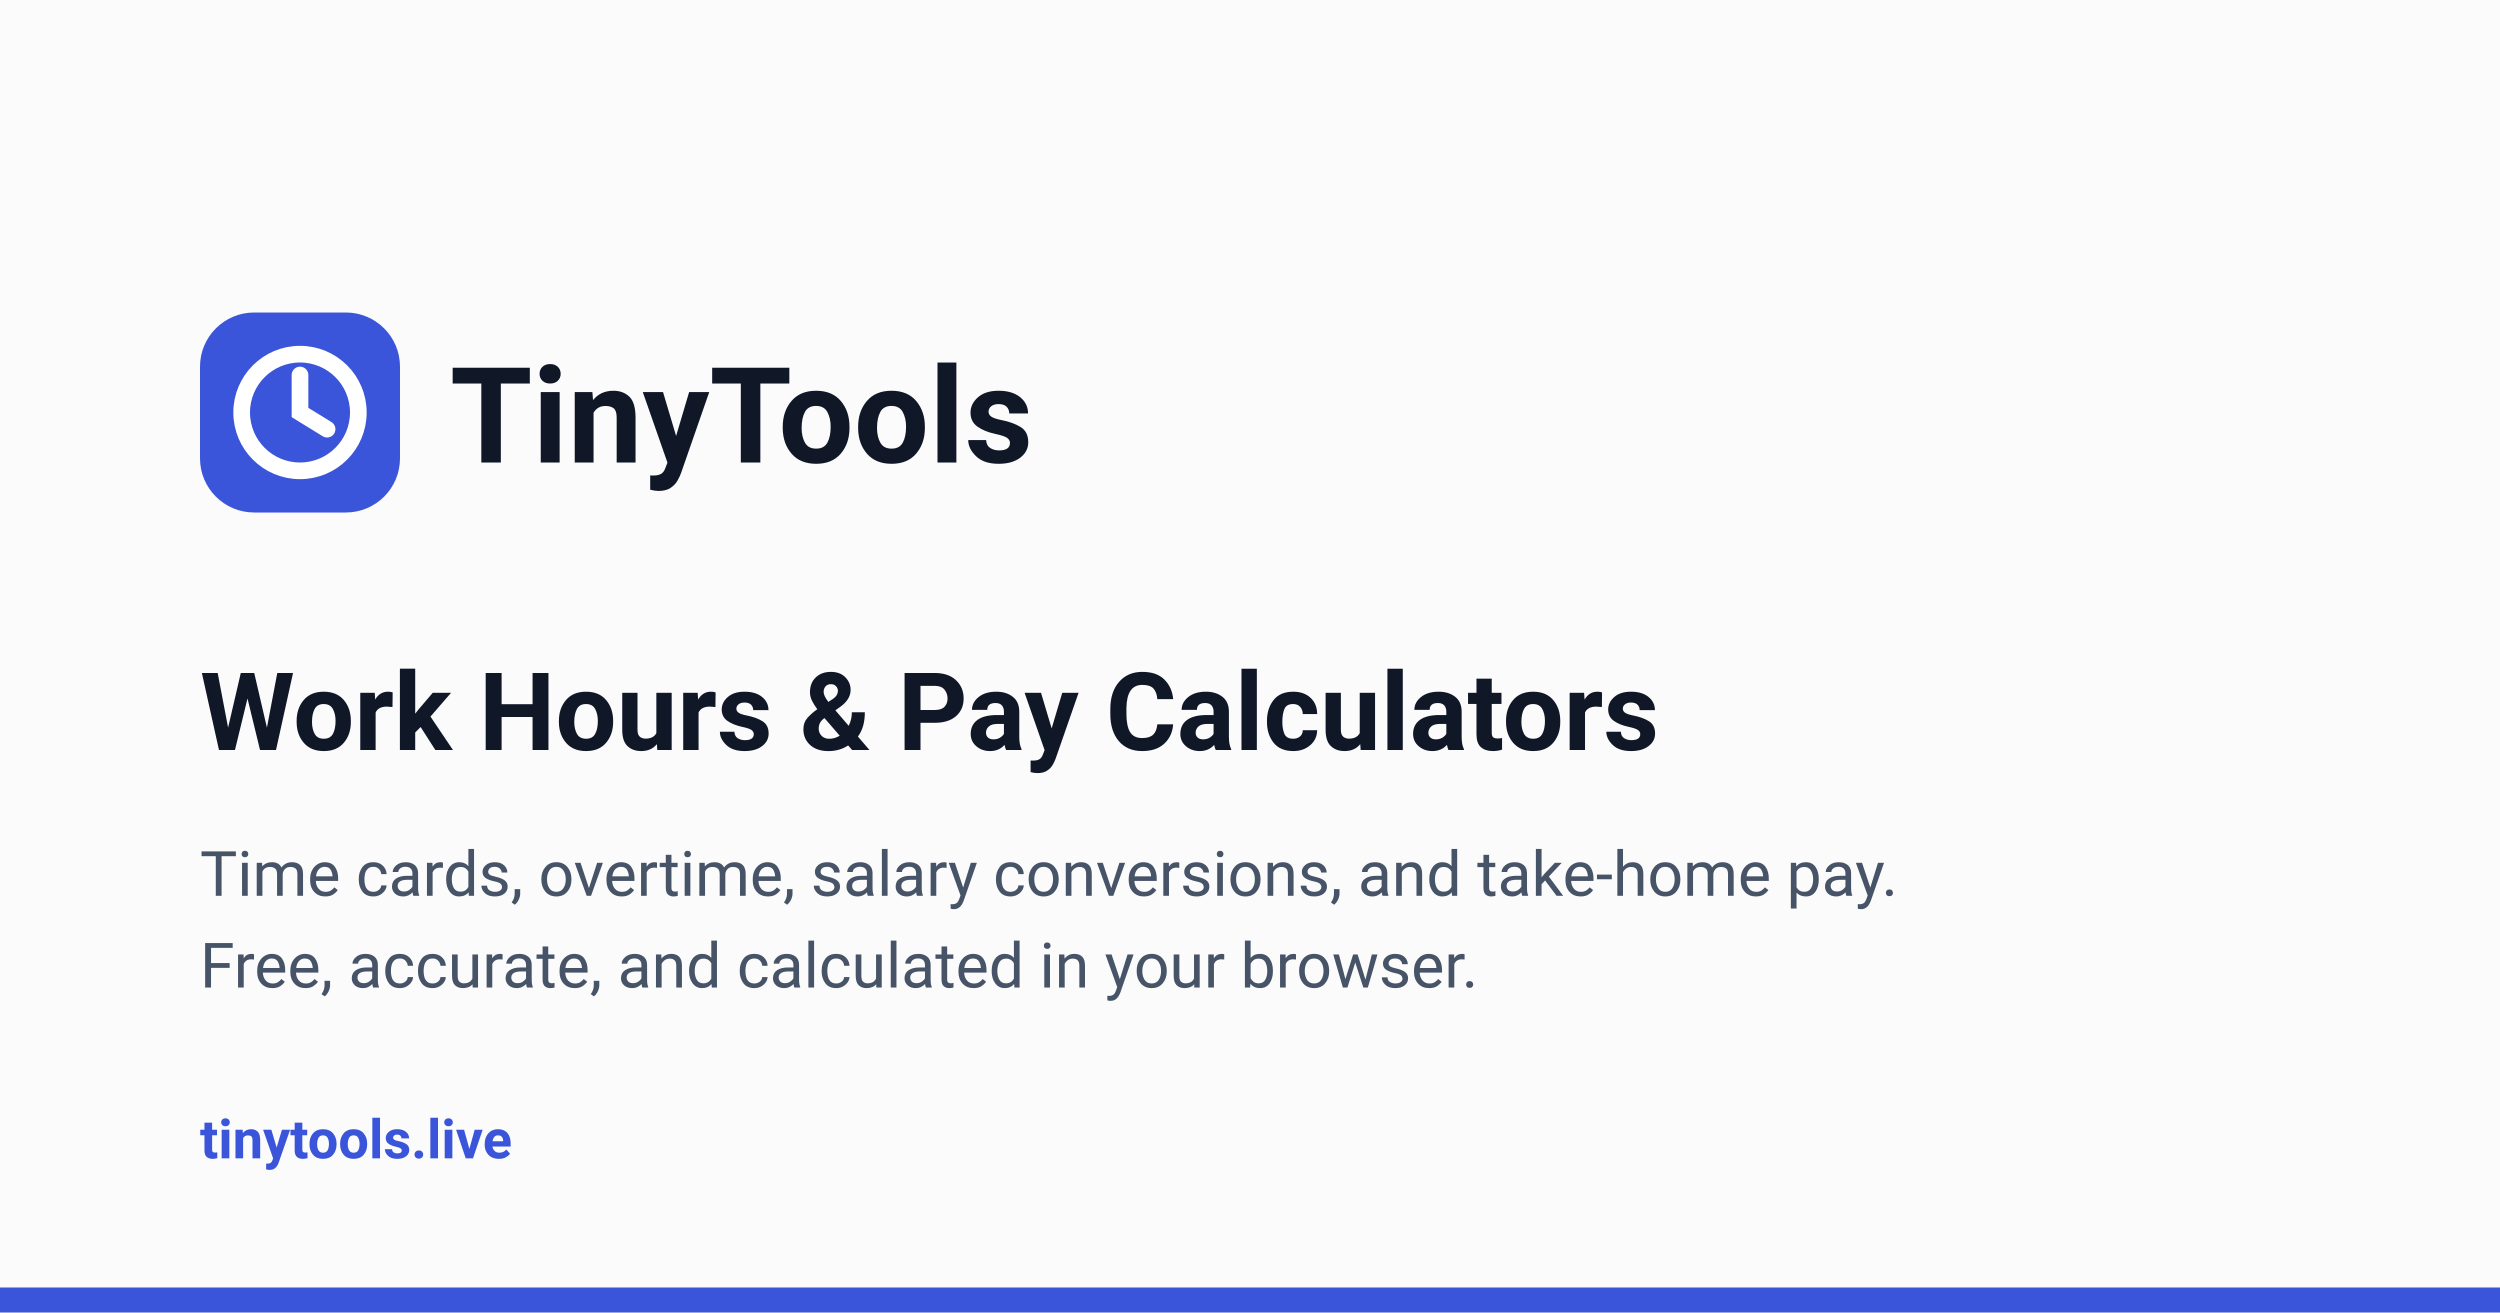
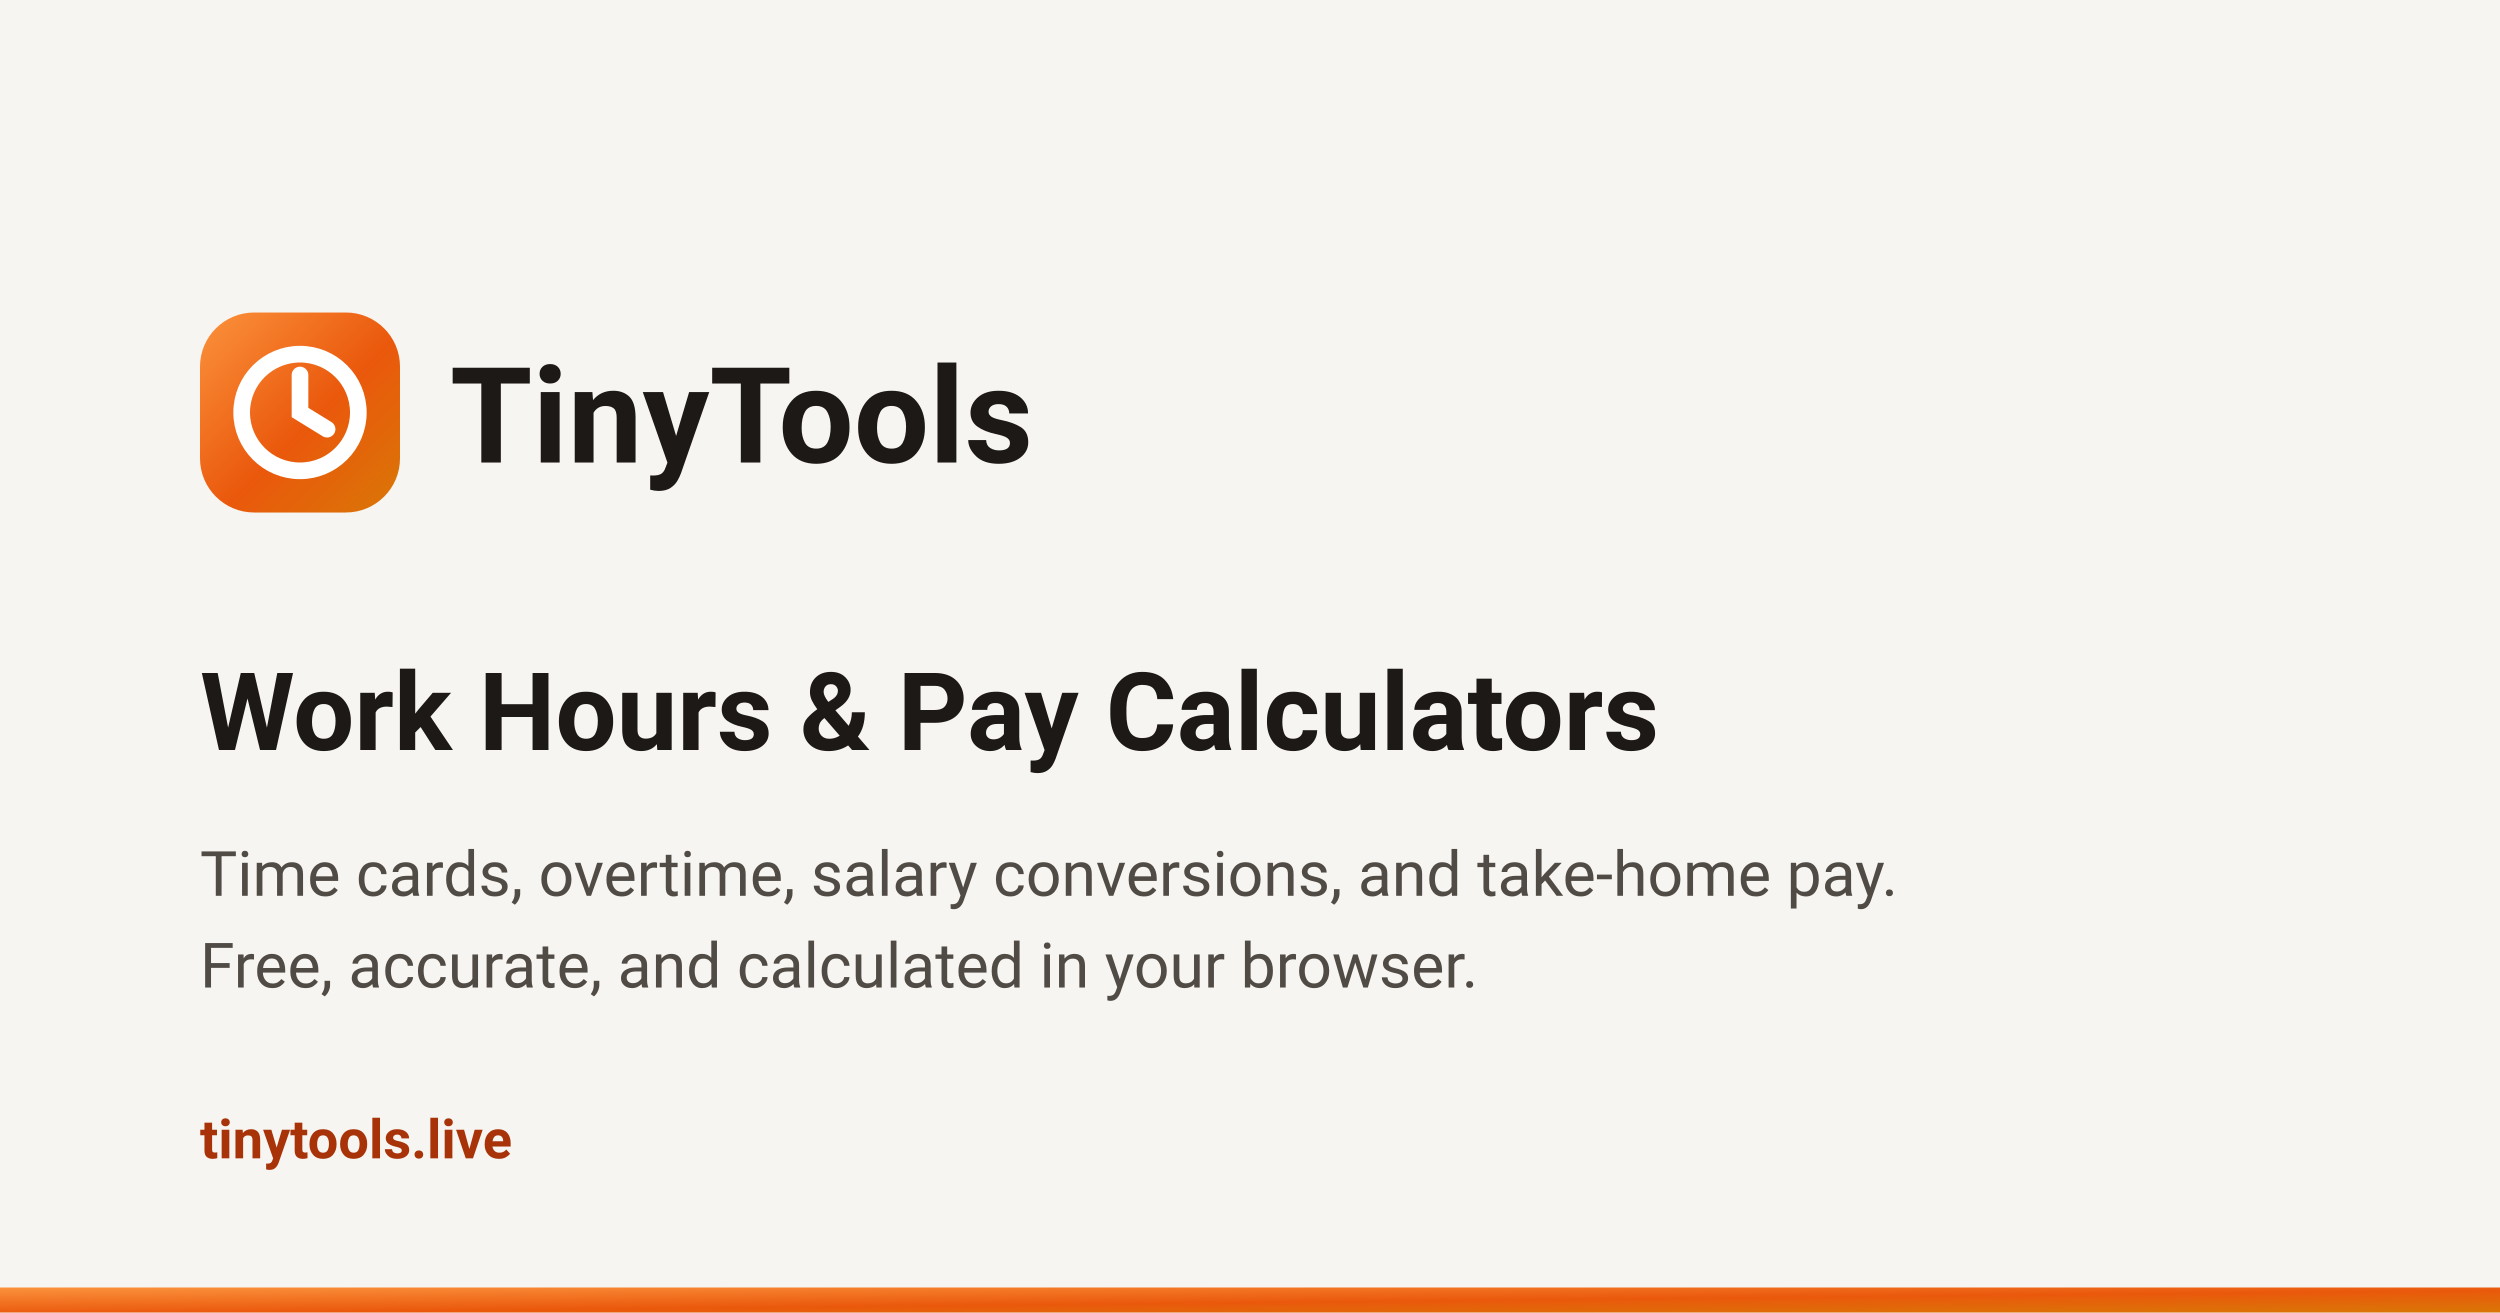
<svg xmlns="http://www.w3.org/2000/svg" width="1200" height="630" viewBox="0 0 1200 630" role="img" aria-label="TinyTools — Work Hours and Pay Calculators">
-   <rect width="1200" height="630" fill="#fbfbfc" />
-   <rect width="1200" height="12" y="618" fill="#3a55d9" />
+   <defs>
+     <linearGradient id="og-accent" x1="0" y1="0" x2="1" y2="1">
+       <stop offset="0" stop-color="#fb923c" />
+       <stop offset="0.55" stop-color="#ea580c" />
+       <stop offset="1" stop-color="#d97706" />
+     </linearGradient>
+   </defs>
+   <rect width="1200" height="630" fill="#f7f5f1" />
+   <rect width="1200" height="12" y="618" fill="url(#og-accent)" />
  <g transform="translate(96,150)">
-     <rect x="0" y="0" width="96" height="96" rx="26" fill="#3a55d9" />
+     <rect x="0" y="0" width="96" height="96" rx="26" fill="url(#og-accent)" />
    <circle cx="48" cy="48" r="28" fill="none" stroke="#ffffff" stroke-width="8" />
    <path d="M48 30v18l13 8" fill="none" stroke="#ffffff" stroke-width="8" stroke-linecap="round" />
  </g>
-   <text x="216" y="222" font-family="-apple-system, Segoe UI, Roboto, Helvetica, Arial, sans-serif" font-size="64" font-weight="700" fill="#101828">TinyTools</text>
-   <text x="96" y="360" font-family="-apple-system, Segoe UI, Roboto, Helvetica, Arial, sans-serif" font-size="52" font-weight="700" fill="#101828">Work Hours &amp; Pay Calculators</text>
-   <text x="96" y="430" font-family="-apple-system, Segoe UI, Roboto, Helvetica, Arial, sans-serif" font-size="30" fill="#475467">Time cards, overtime, salary conversions, and take-home pay.</text>
-   <text x="96" y="474" font-family="-apple-system, Segoe UI, Roboto, Helvetica, Arial, sans-serif" font-size="30" fill="#475467">Free, accurate, and calculated in your browser.</text>
-   <text x="96" y="556" font-family="-apple-system, Segoe UI, Roboto, Helvetica, Arial, sans-serif" font-size="26" font-weight="600" fill="#3a55d9">tinytools.live</text>
+   <text x="216" y="222" font-family="-apple-system, Segoe UI, Roboto, Helvetica, Arial, sans-serif" font-size="64" font-weight="700" fill="#1c1917">TinyTools</text>
+   <text x="96" y="360" font-family="-apple-system, Segoe UI, Roboto, Helvetica, Arial, sans-serif" font-size="52" font-weight="700" fill="#1c1917">Work Hours &amp; Pay Calculators</text>
+   <text x="96" y="430" font-family="-apple-system, Segoe UI, Roboto, Helvetica, Arial, sans-serif" font-size="30" fill="#514b45">Time cards, overtime, salary conversions, and take-home pay.</text>
+   <text x="96" y="474" font-family="-apple-system, Segoe UI, Roboto, Helvetica, Arial, sans-serif" font-size="30" fill="#514b45">Free, accurate, and calculated in your browser.</text>
+   <text x="96" y="556" font-family="-apple-system, Segoe UI, Roboto, Helvetica, Arial, sans-serif" font-size="26" font-weight="600" fill="#a83309">tinytools.live</text>
</svg>
